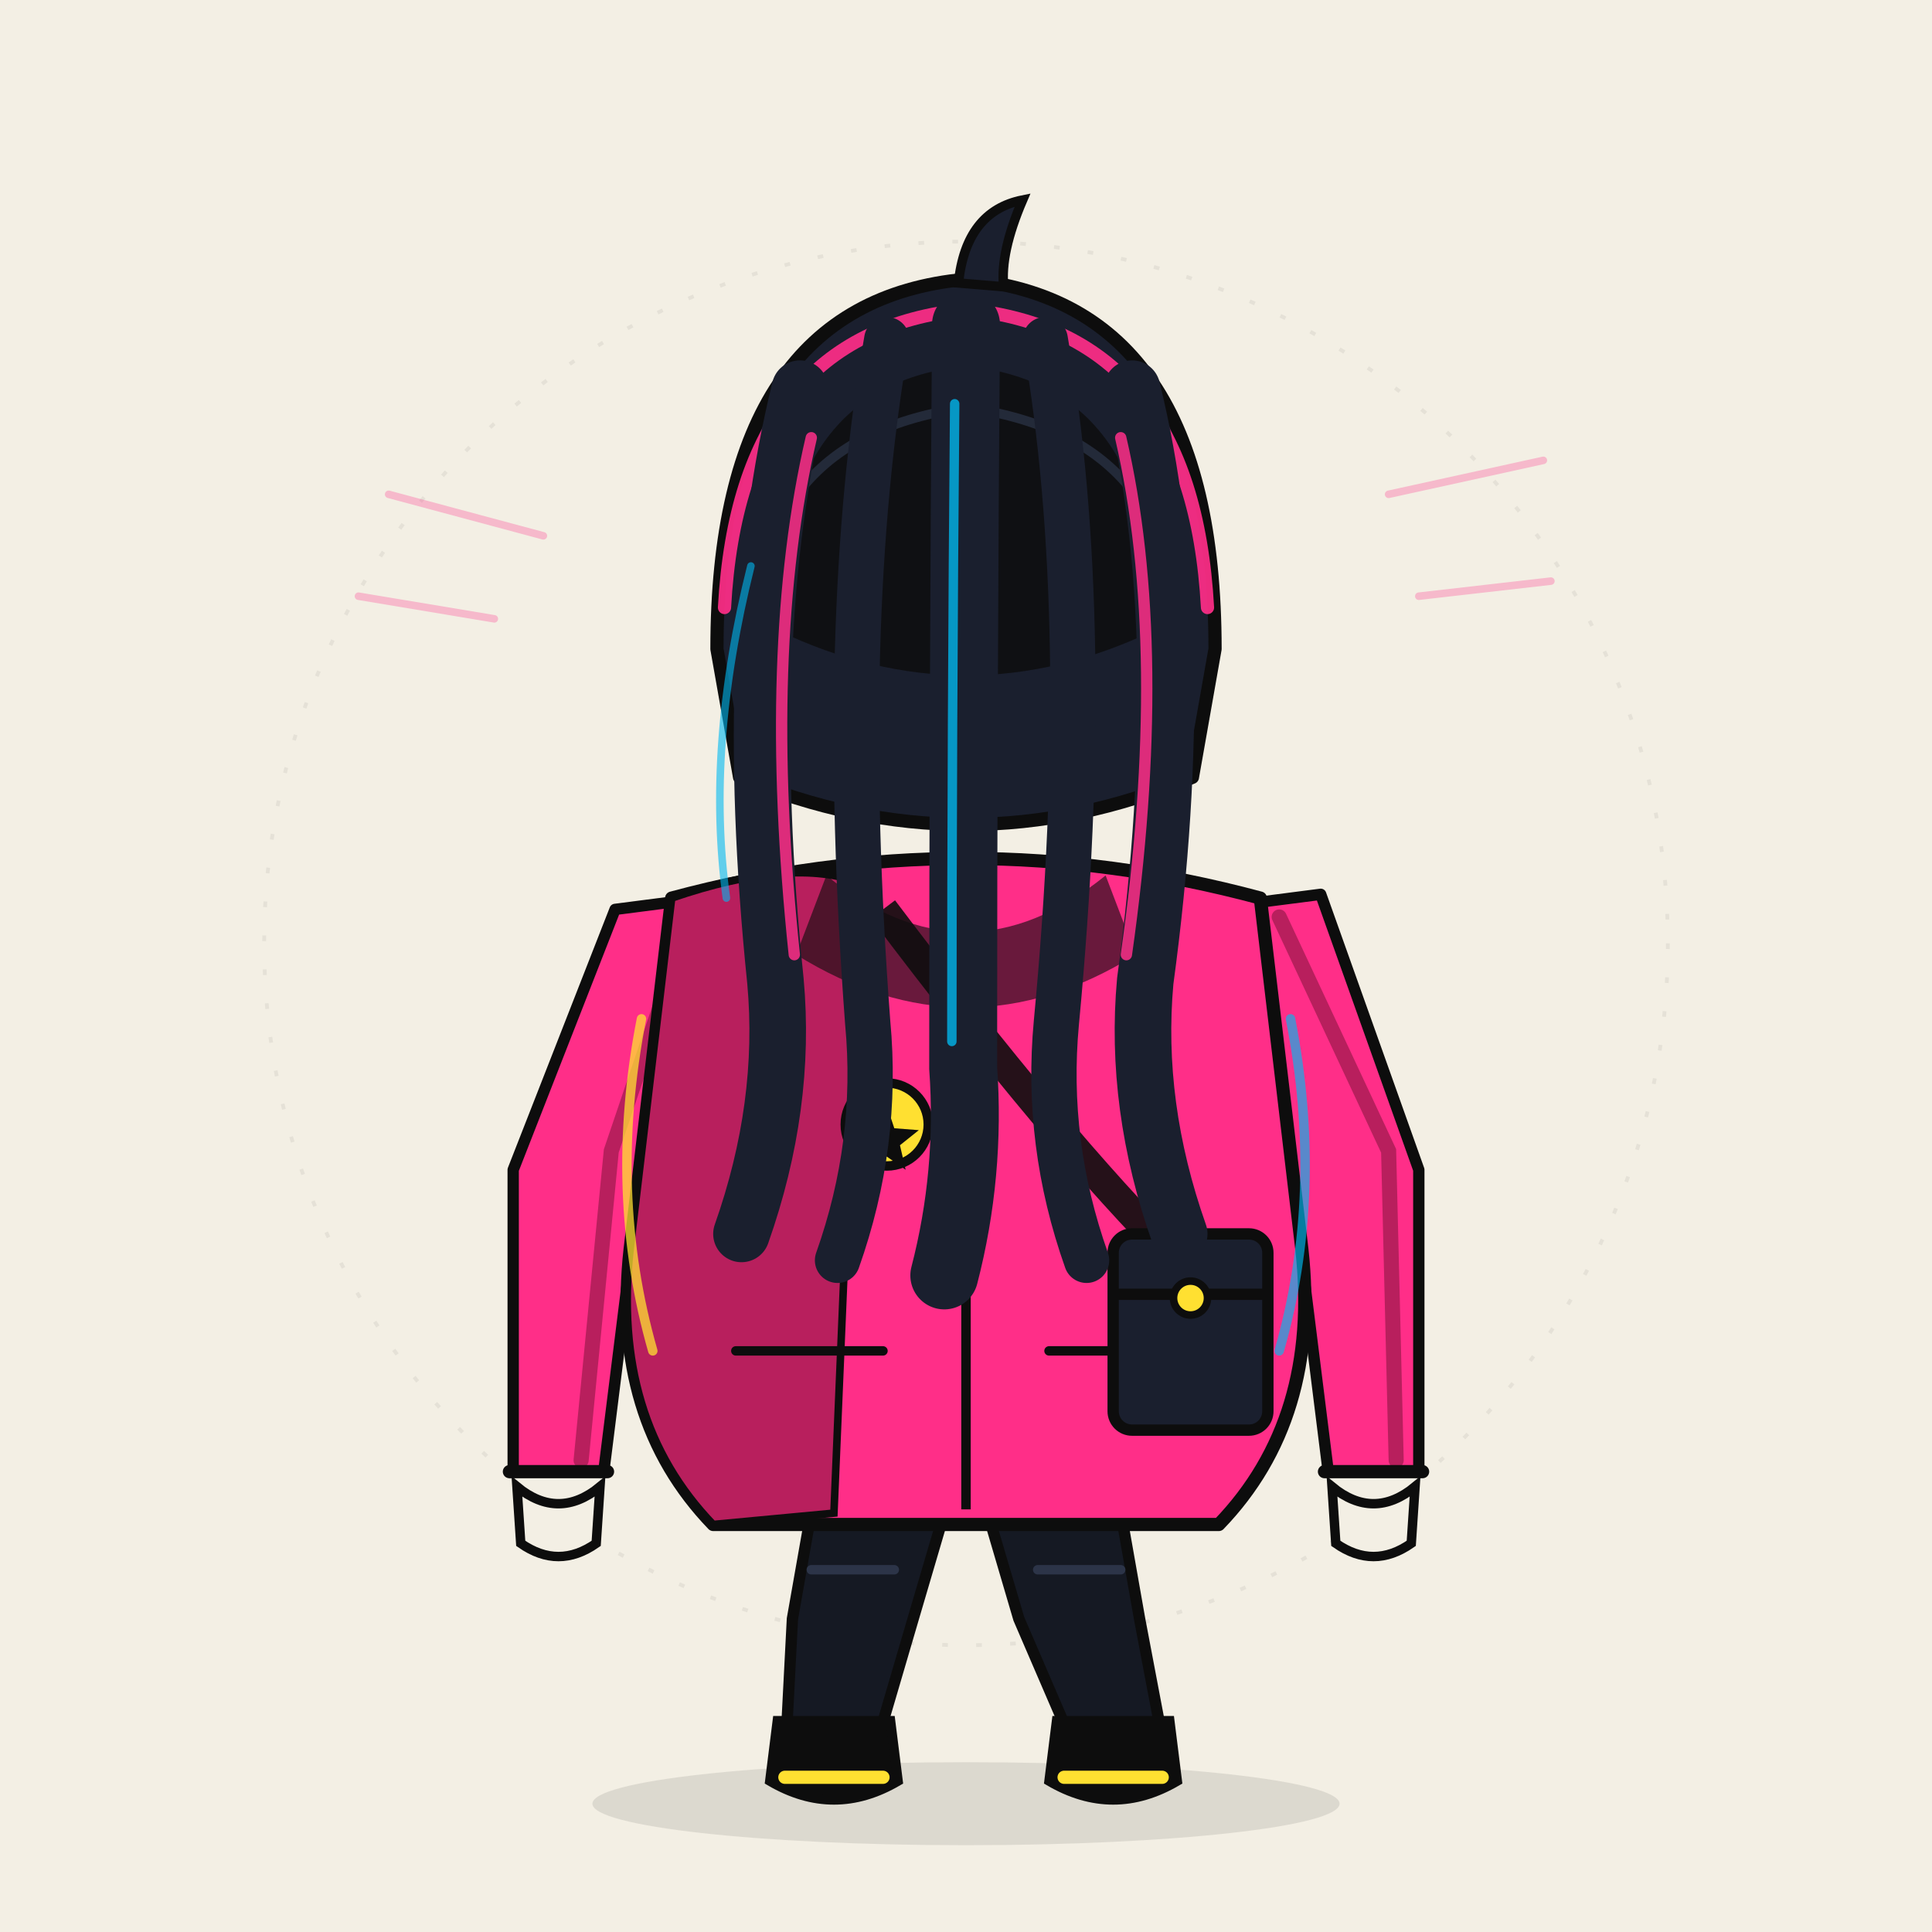
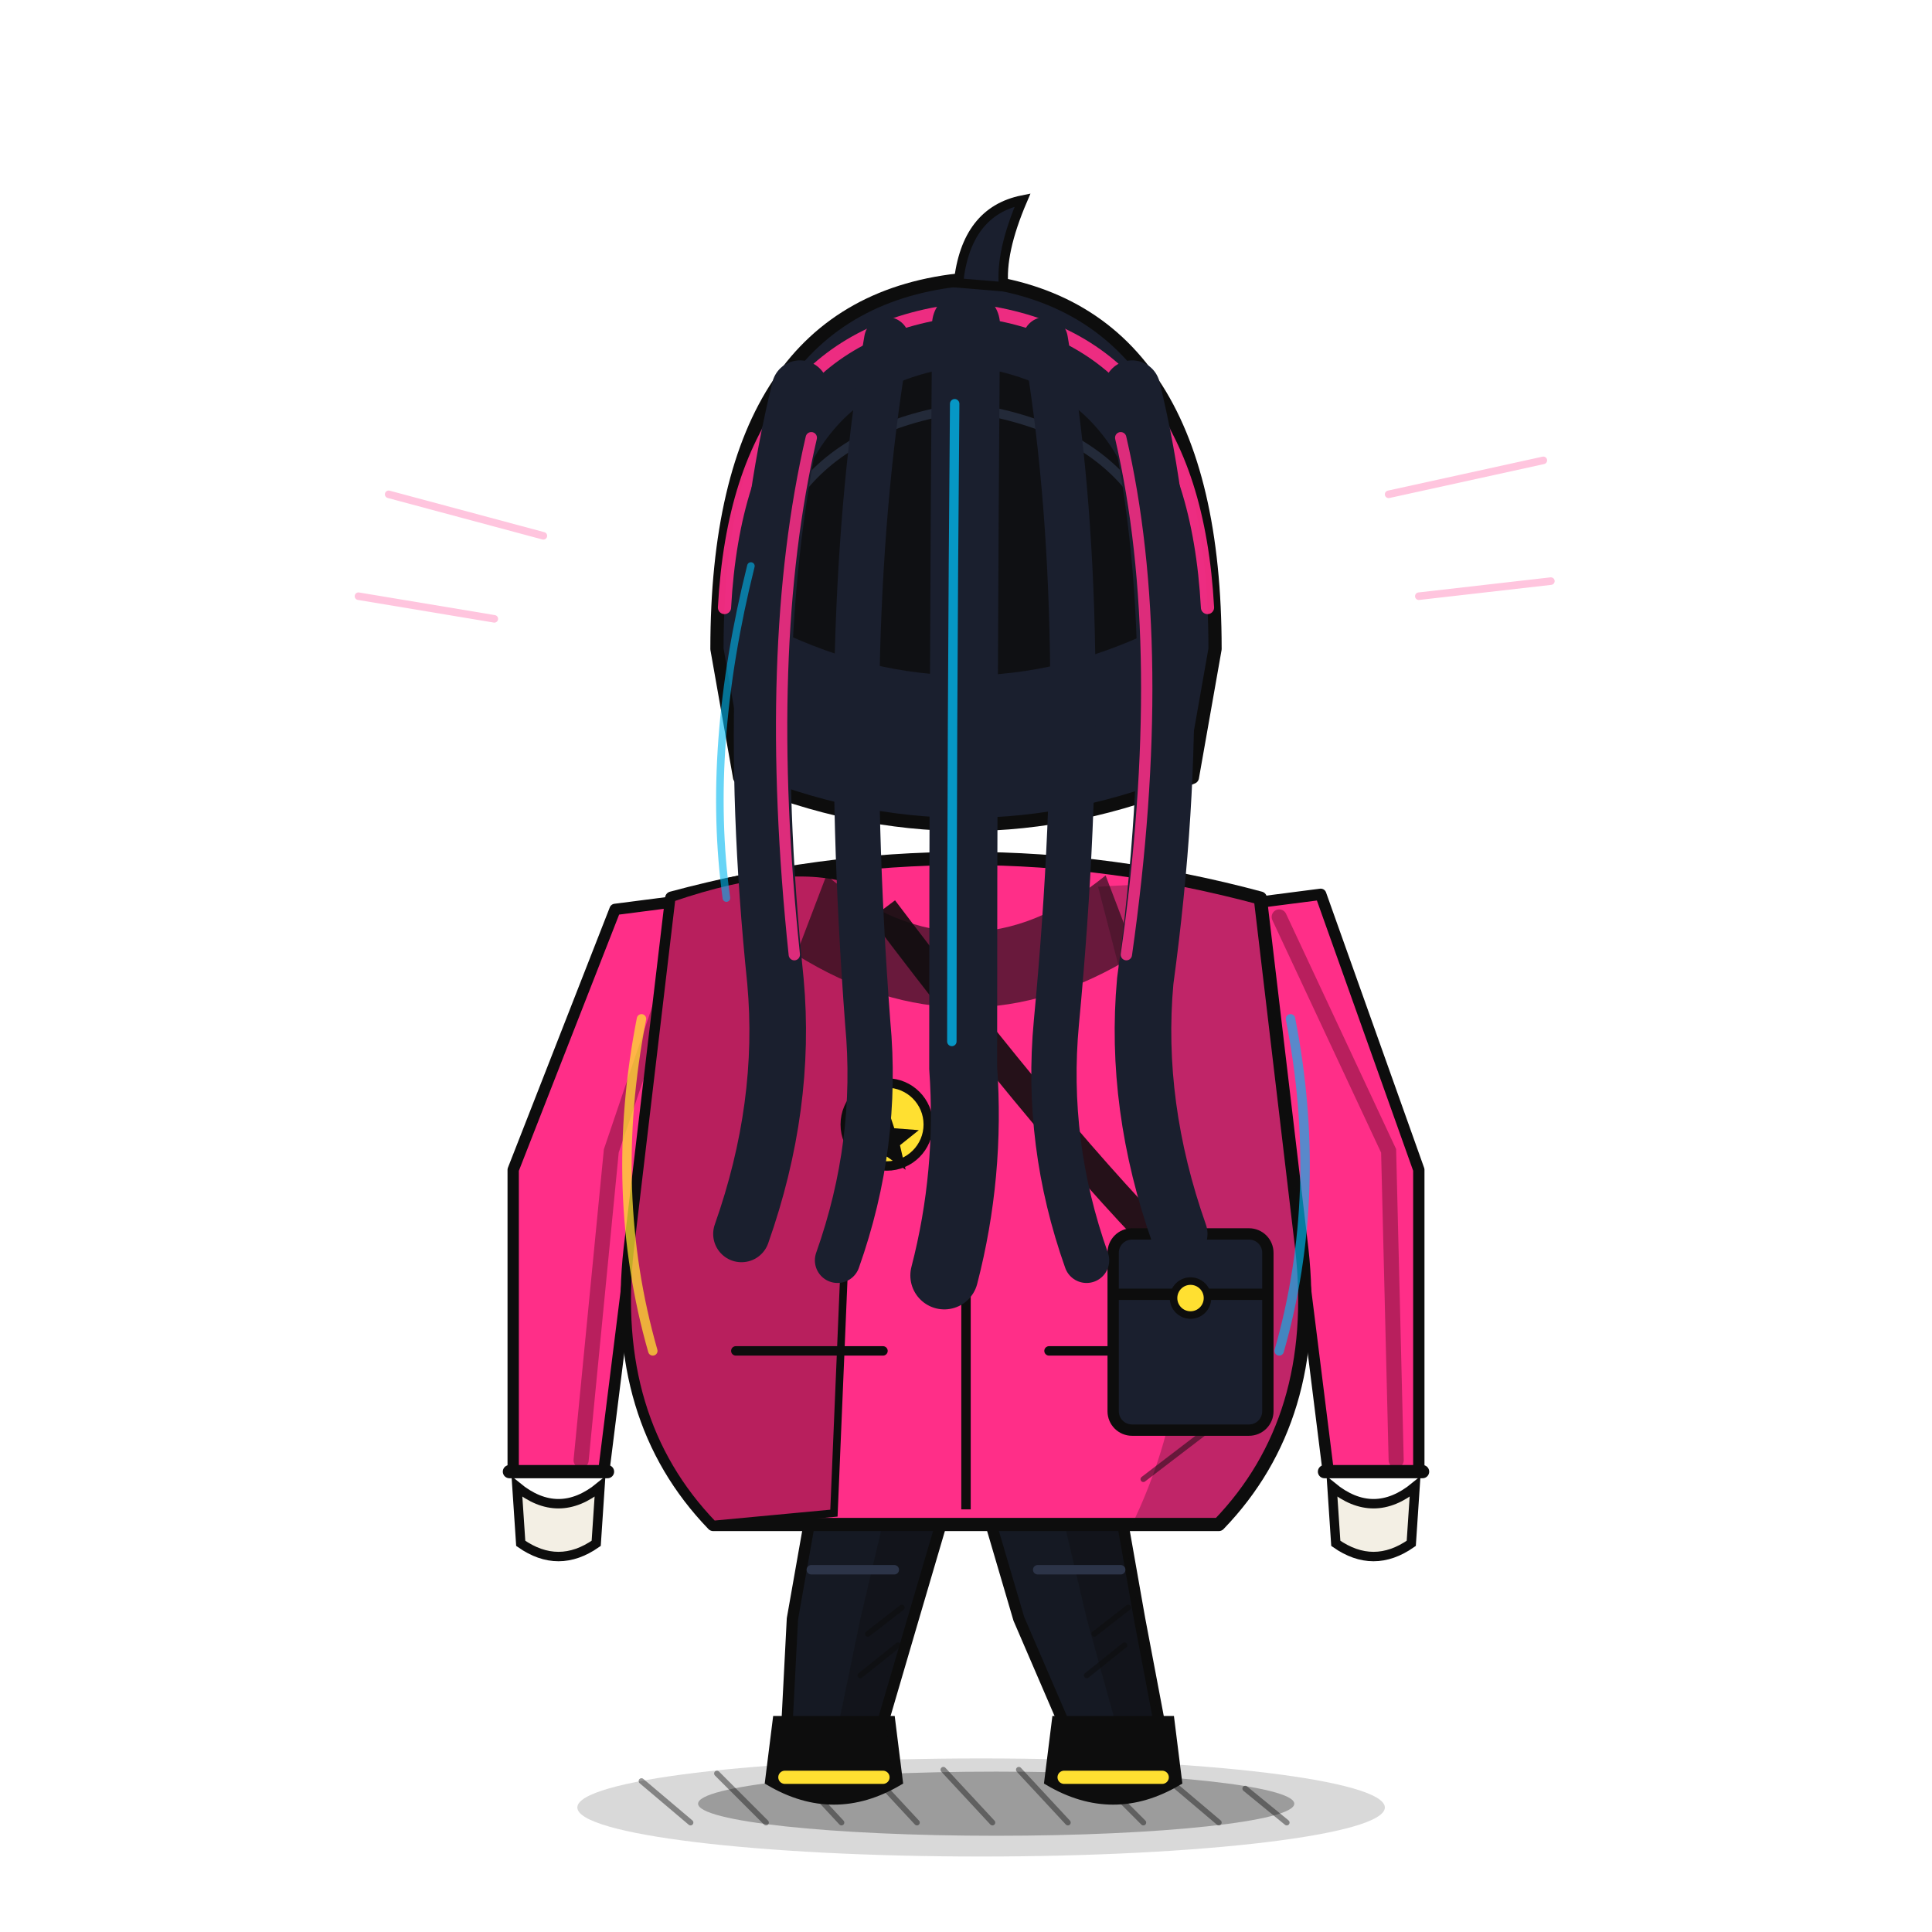
<svg xmlns="http://www.w3.org/2000/svg" viewBox="0 0 1024 1024" width="1024" height="1024" role="img" aria-label="crew-01 idle frame 1 - neutral stance">
-   <rect width="1024" height="1024" fill="#f3efe4" />
-   <circle cx="512" cy="500" r="372" fill="none" stroke="#0d0d0d" stroke-opacity="0.06" stroke-width="2" stroke-dasharray="3 15" />
  <path d="M 206 262 L 288 284 M 190 316 L 262 328 M 736 262 L 818 244 M 752 316 L 822 308" stroke="#ff2e88" stroke-width="4" stroke-linecap="round" opacity="0.28" />
-   <ellipse cx="512" cy="956" rx="198" ry="22" fill="#0d0d0d" opacity="0.1" />
+   <g data-layer="cel-shadow">
+     <ellipse cx="520" cy="958" rx="214" ry="26" fill="#0d0d0d" opacity="0.16" />
+     <ellipse cx="528" cy="956" rx="158" ry="17" fill="#0d0d0d" opacity="0.3" />
+   </g>
+   <g data-layer="graphite-shadow" fill="none" stroke="#0d0d0d" stroke-opacity="0.42" stroke-width="3" stroke-linecap="round">
+     <path d="M 340 944 l 26 22 M 380 940 l 26 26 M 420 938 l 26 28 M 460 938 l 26 28 M 500 938 l 26 28 M 540 938 l 26 28 M 580 940 l 26 26 M 620 944 l 26 22 M 660 948 l 22 18" />
+   </g>
  <g>
    <path d="M 432 790 L 504 790 L 484 858 L 467 916 L 417 916 L 420 858 Z" fill="#151923" stroke="#0d0d0d" stroke-width="6" stroke-linejoin="round" />
+     <path d="M 472 790 L 504 790 L 484 858 L 467 916 L 444 916 L 456 858 Z" fill="#0d0d0d" opacity="0.34" />
    <path d="M 430 832 l 44 0" stroke="#2c3448" stroke-width="5" stroke-linecap="round" />
+     <path d="M 460 866 l 18 -14 M 456 888 l 20 -16" stroke="#0d0d0d" stroke-opacity="0.55" stroke-width="3" stroke-linecap="round" fill="none" />
    <path d="M 412 912 L 472 912 L 476 944 Q 442 964 408 944 Z" fill="#0d0d0d" stroke="#0d0d0d" stroke-width="5" />
    <path d="M 416 942 h 52" stroke="#ffe031" stroke-width="7" stroke-linecap="round" />
  </g>
  <g>
    <path d="M 520 790 L 592 790 L 604 858 L 615 916 L 565 916 L 540 858 Z" fill="#151923" stroke="#0d0d0d" stroke-width="6" stroke-linejoin="round" />
+     <path d="M 560 790 L 592 790 L 604 858 L 615 916 L 592 916 L 576 858 Z" fill="#0d0d0d" opacity="0.34" />
    <path d="M 550 832 l 44 0" stroke="#2c3448" stroke-width="5" stroke-linecap="round" />
+     <path d="M 580 866 l 18 -14 M 576 888 l 20 -16" stroke="#0d0d0d" stroke-opacity="0.55" stroke-width="3" stroke-linecap="round" fill="none" />
    <path d="M 560 912 L 620 912 L 624 944 Q 590 964 556 944 Z" fill="#0d0d0d" stroke="#0d0d0d" stroke-width="5" />
    <path d="M 564 942 h 52" stroke="#ffe031" stroke-width="7" stroke-linecap="round" />
  </g>
  <g>
    <path d="M 326 482 L 388 474 L 340 620 L 320 780 L 272 780 L 272 620 Z" fill="#ff2e88" stroke="#0d0d0d" stroke-width="6" stroke-linejoin="round" />
    <path d="M 366 486 L 324 610 L 308 774" fill="none" stroke="#b81f5d" stroke-width="8" stroke-linecap="round" />
    <path d="M 270 780 L 322 780" stroke="#0d0d0d" stroke-width="7" stroke-linecap="round" />
    <path d="M 274 788 q 22 18 44 0 l -2 30 q -20 14 -40 0 z" fill="#f3efe4" stroke="#0d0d0d" stroke-width="5" />
  </g>
  <g>
    <path d="M 638 482 L 700 474 L 752 620 L 752 780 L 704 780 L 684 620 Z" fill="#ff2e88" stroke="#0d0d0d" stroke-width="6" stroke-linejoin="round" />
    <path d="M 678 486 L 736 610 L 740 774" fill="none" stroke="#b81f5d" stroke-width="8" stroke-linecap="round" />
    <path d="M 702 780 L 754 780" stroke="#0d0d0d" stroke-width="7" stroke-linecap="round" />
    <path d="M 706 788 q 22 18 44 0 l -2 30 q -20 14 -40 0 z" fill="#f3efe4" stroke="#0d0d0d" stroke-width="5" />
  </g>
  <g>
    <path d="M 356 476 Q 512 434 668 476 L 690 662 Q 700 752 646 808 L 378 808 Q 324 752 334 662 Z" fill="#ff2e88" stroke="#0d0d0d" stroke-width="7" stroke-linejoin="round" />
    <path d="M 356 476 Q 420 454 456 468 L 442 802 L 378 808 Q 324 752 334 662 Z" fill="#b81f5d" stroke="#0d0d0d" stroke-width="4" />
    <path d="M 438 464 Q 512 524 586 464 L 602 506 Q 512 562 422 506 Z" fill="#0d0d0d" opacity="0.62" />
+     <path d="M 582 470 Q 640 466 668 476 L 690 662 Q 700 752 646 808 L 600 808 Q 636 734 626 640 Z" fill="#0d0d0d" opacity="0.26" />
+     <path d="M 604 720 l 28 -22 M 600 752 l 36 -28 M 606 784 l 34 -26" stroke="#0d0d0d" stroke-opacity="0.5" stroke-width="3" stroke-linecap="round" fill="none" />
    <path d="M 512 520 L 512 800" stroke="#0d0d0d" stroke-width="5" />
    <path d="M 390 716 h 78 m 88 0 h 78" stroke="#0d0d0d" stroke-width="5" stroke-linecap="round" />
    <path d="M 468 482 Q 560 604 624 668" fill="none" stroke="#0d0d0d" stroke-width="16" opacity="0.9" />
    <rect x="590" y="654" width="82" height="104" rx="10" fill="#1a1f2e" stroke="#0d0d0d" stroke-width="6" />
    <path d="M 590 686 h 82" stroke="#0d0d0d" stroke-width="6" />
    <circle cx="631" cy="688" r="9" fill="#ffe031" stroke="#0d0d0d" stroke-width="4" />
    <circle cx="470" cy="596" r="22" fill="#ffe031" stroke="#0d0d0d" stroke-width="5" />
    <path d="M 470 586 l 4 12 13 1 -10 8 3 13 -10 -7 -10 7 3 -13 -10 -8 13 -1 z" fill="#0d0d0d" />
    <path d="M 340 540 q -18 92 6 176" fill="none" stroke="#ffe031" stroke-width="5" stroke-linecap="round" opacity="0.75" />
    <path d="M 684 540 q 18 92 -6 176" fill="none" stroke="#00b8f0" stroke-width="5" stroke-linecap="round" opacity="0.65" />
  </g>
  <g transform="rotate(0 512 410)">
    <path d="M 380 344 Q 380 160 512 148 Q 644 160 644 344 L 632 412 Q 512 462 392 412 Z" fill="#1a1f2e" stroke="#0d0d0d" stroke-width="7" stroke-linejoin="round" />
    <path d="M 508 150 q 4 -38 34 -44 q -12 28 -10 46 z" fill="#1a1f2e" stroke="#0d0d0d" stroke-width="5" />
    <path d="M 412 334 Q 412 204 512 194 Q 612 204 612 334 Q 512 382 412 334 Z" fill="#0d0d0d" opacity="0.8" />
    <path d="M 384 322 Q 392 176 512 164 Q 632 176 640 322" fill="none" stroke="#ff2e88" stroke-width="7" stroke-linecap="round" opacity="0.92" />
    <path d="M 400 350 Q 396 232 512 216 Q 628 232 624 350" fill="none" stroke="#2c3448" stroke-width="5" opacity="0.7" />
    <path d="M 424 206 Q 392 336 411 520 Q 417 586 393 654" fill="none" stroke="#1a1f2e" stroke-width="30" stroke-linecap="round" />
    <path d="M 470 180 Q 444 330 459.9 542 Q 465.9 606 443.9 668" fill="none" stroke="#1a1f2e" stroke-width="24" stroke-linecap="round" />
    <path d="M 512 172 Q 510.5 366 510.5 566 Q 514.5 622 500.5 676" fill="none" stroke="#1a1f2e" stroke-width="36" stroke-linecap="round" />
    <path d="M 554 180 Q 580 330 559.9 542 Q 553.9 606 575.9 668" fill="none" stroke="#1a1f2e" stroke-width="24" stroke-linecap="round" />
    <path d="M 600 206 Q 632 336 607 520 Q 601 586 625 654" fill="none" stroke="#1a1f2e" stroke-width="30" stroke-linecap="round" />
    <path d="M 430 232 Q 404 344 421 506" fill="none" stroke="#ff2e88" stroke-width="6" stroke-linecap="round" opacity="0.85" />
    <path d="M 506 214 Q 504.5 386 504.5 552" fill="none" stroke="#00b8f0" stroke-width="5" stroke-linecap="round" opacity="0.78" />
    <path d="M 594 232 Q 620 344 597 506" fill="none" stroke="#ff2e88" stroke-width="6" stroke-linecap="round" opacity="0.85" />
    <path d="M 398 300 Q 374 396 385 476" fill="none" stroke="#00b8f0" stroke-width="4" stroke-linecap="round" opacity="0.6" />
  </g>
</svg>
